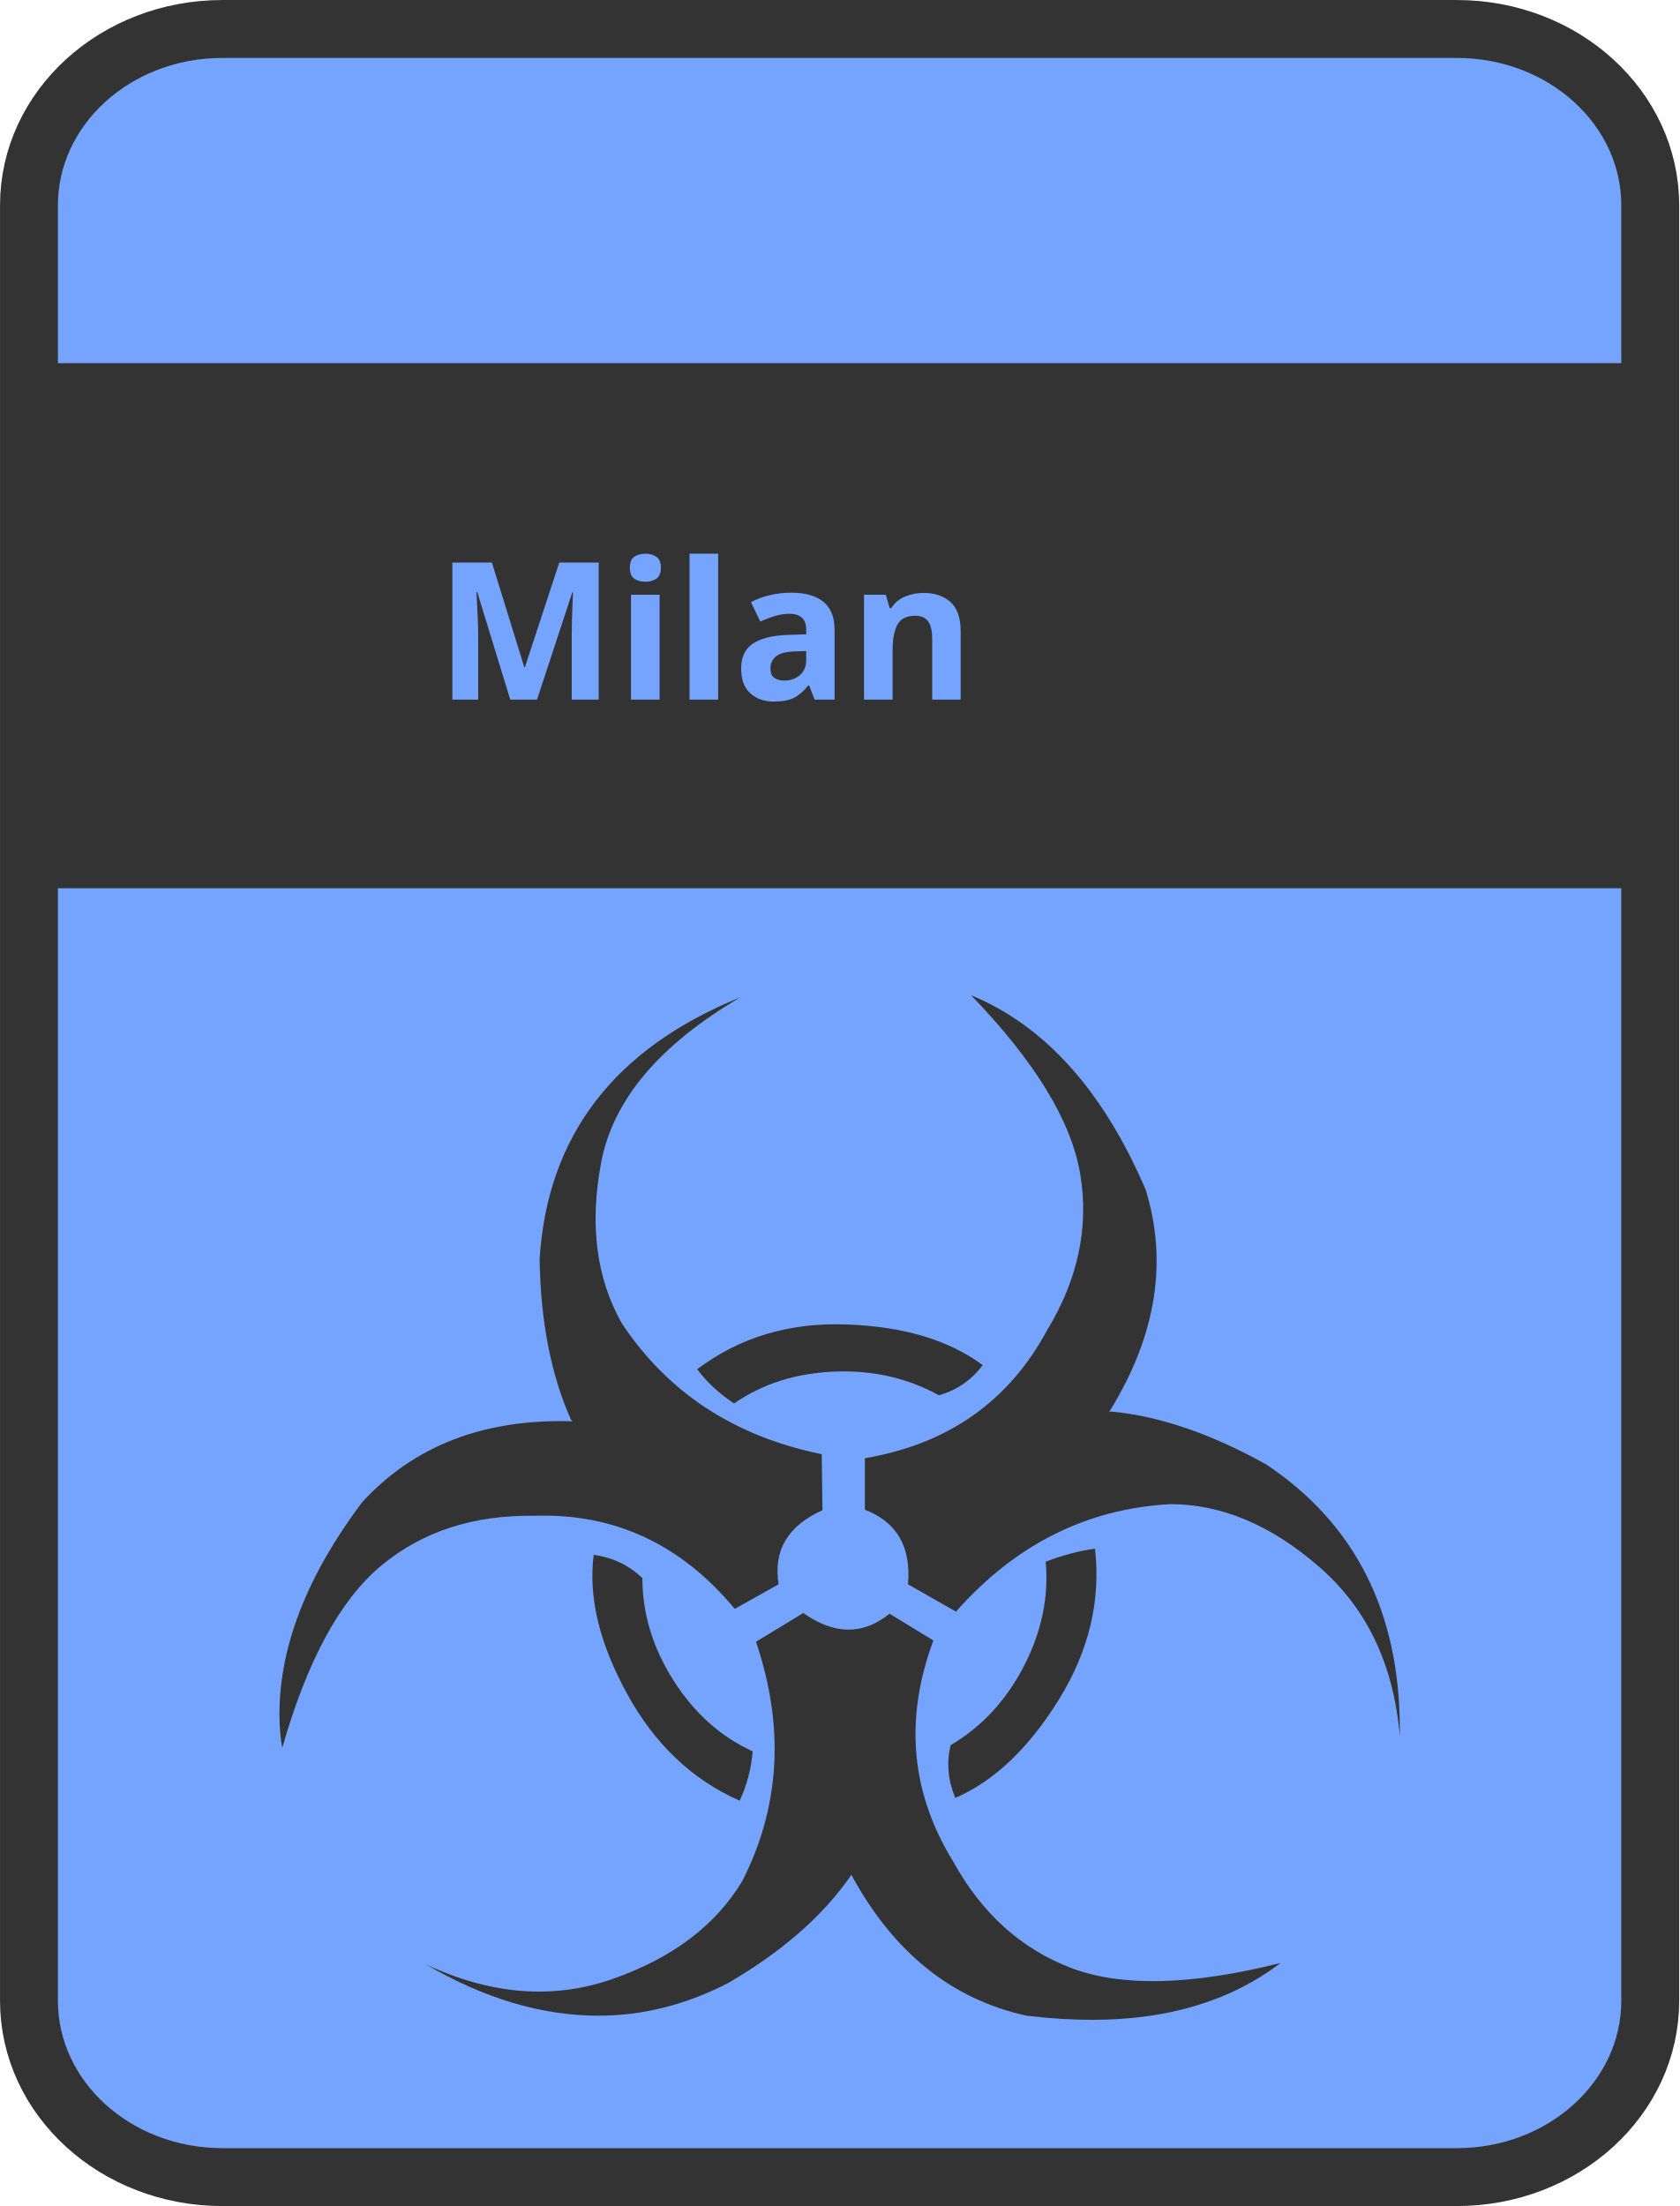
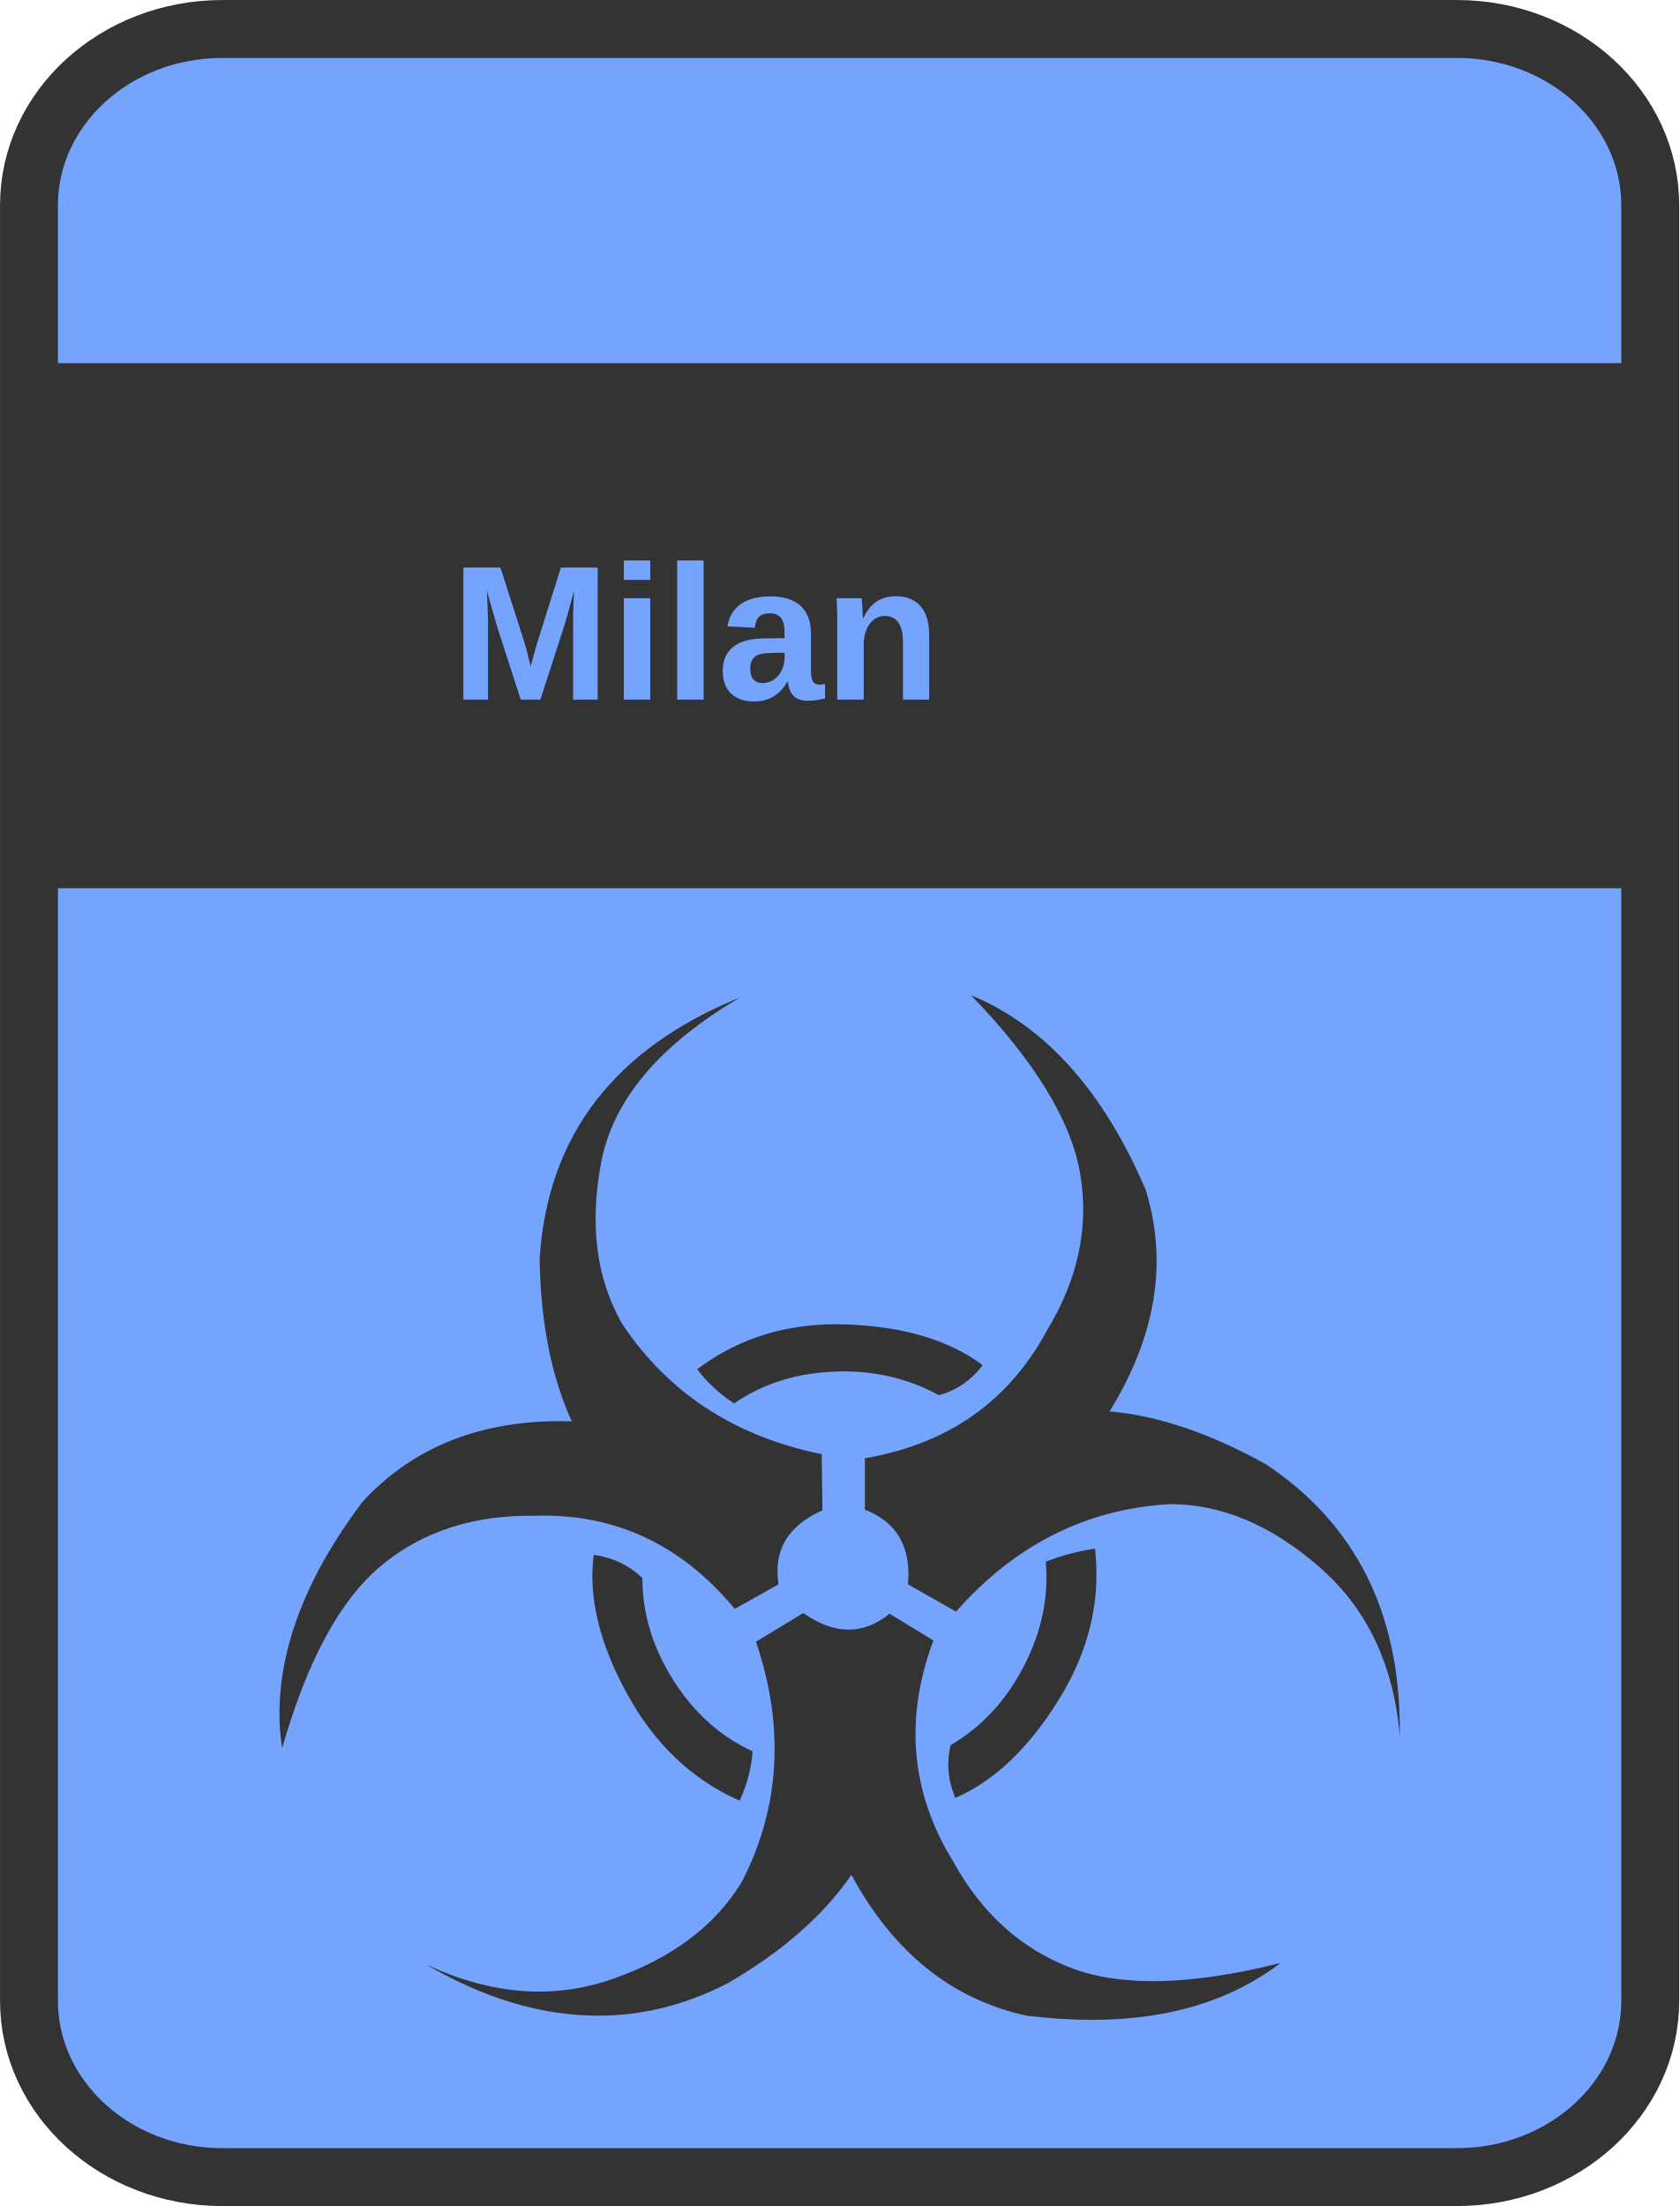
<svg xmlns="http://www.w3.org/2000/svg" id="svg2" viewBox="0 0 227.485 298.841" height="100%" width="100%" version="1.1">
  <g id="layer1" transform="translate(-236.1943,-194.3743)">
    <rect id="rect2985" rx="26.198" ry="23.883" height="291" width="219.64" stroke="#333" stroke-dasharray="none" stroke-miterlimit="4" y="198.3" x="240.12" stroke-width="7.845" fill="#75a4ff" />
    <rect id="rect3760" stroke-linejoin="miter" rx="0" stroke-dashoffset="0" ry="0" height="69.132" width="217.56" stroke="#333" stroke-dasharray="none" stroke-miterlimit="4" y="244.57" x="241.21" stroke-width="2" fill="#333" />
-     <text id="text3762" style="writing-mode:lr-tb;letter-spacing:0px;text-anchor:middle;word-spacing:0px;text-align:center;" line-height="0%" font-family="fontawesome" xml:space="preserve" font-size="28px" font-stretch="normal" font-variant="normal" y="289.15" x="349.916" font-weight="bold" font-style="normal" fill="#75a4ff">
-       <tspan id="tspan3764" style="writing-mode:lr-tb;text-anchor:middle;text-align:center;" line-height="0%" font-size="26px" font-style="normal" font-stretch="normal" font-variant="normal" y="289.15" x="349.916" font-family="fontawesome" fill="#75a4ff">Milan</tspan>
+     <text id="text3762" style="writing-mode:lr-tb;letter-spacing:0px;text-anchor:middle;word-spacing:0px;text-align:center;" line-height="0%" font-family="Arial" xml:space="preserve" font-size="28px" font-stretch="normal" font-variant="normal" y="289.15" x="349.916" font-weight="bold" font-style="normal" fill="#75a4ff">
+       <tspan id="tspan3764" style="writing-mode:lr-tb;text-anchor:middle;text-align:center;" line-height="0%" font-size="26px" font-style="normal" font-stretch="normal" font-variant="normal" y="289.15" x="349.916" font-family="Arial" fill="#75a4ff">Milan</tspan>
    </text>
    <text id="text3835" style="letter-spacing:0px;word-spacing:0px;" font-weight="bold" xml:space="preserve" font-size="190px" font-style="normal" y="467.997" x="264.771" font-family="Sans" line-height="775%" fill="#333333">
      <tspan id="tspan3837" x="264.771" y="467.997">☣</tspan>
    </text>
  </g>
</svg>
